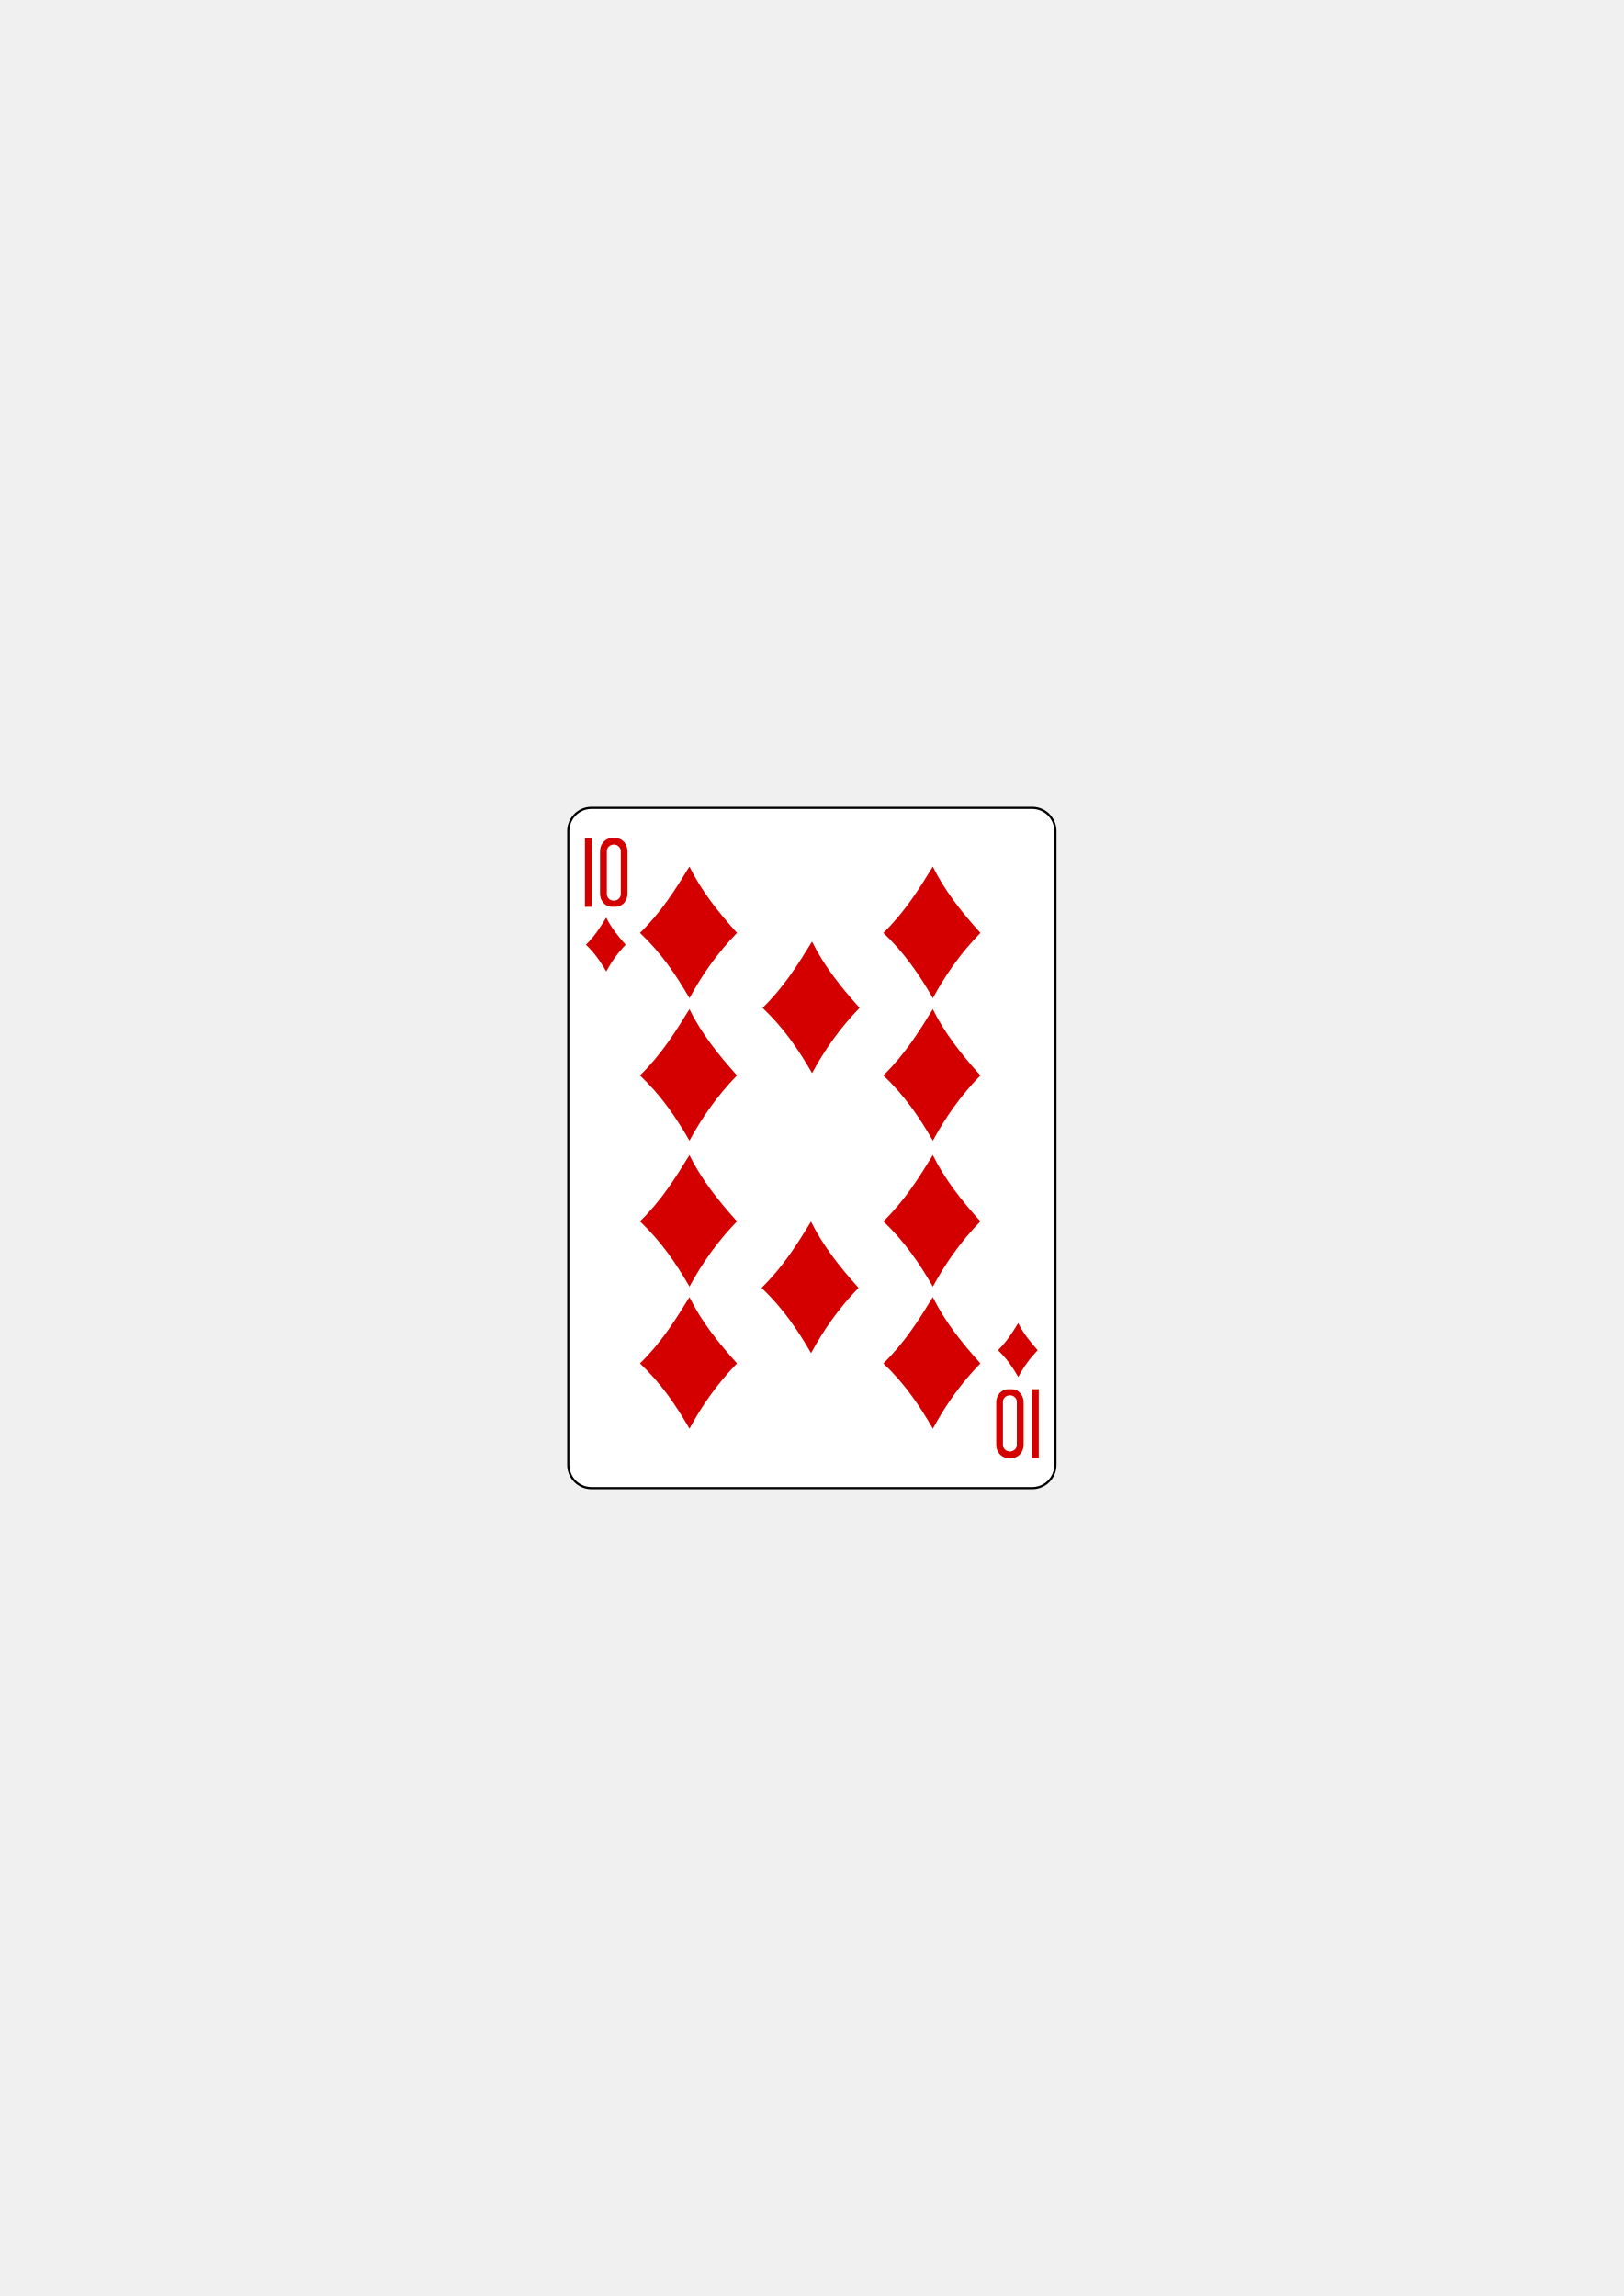
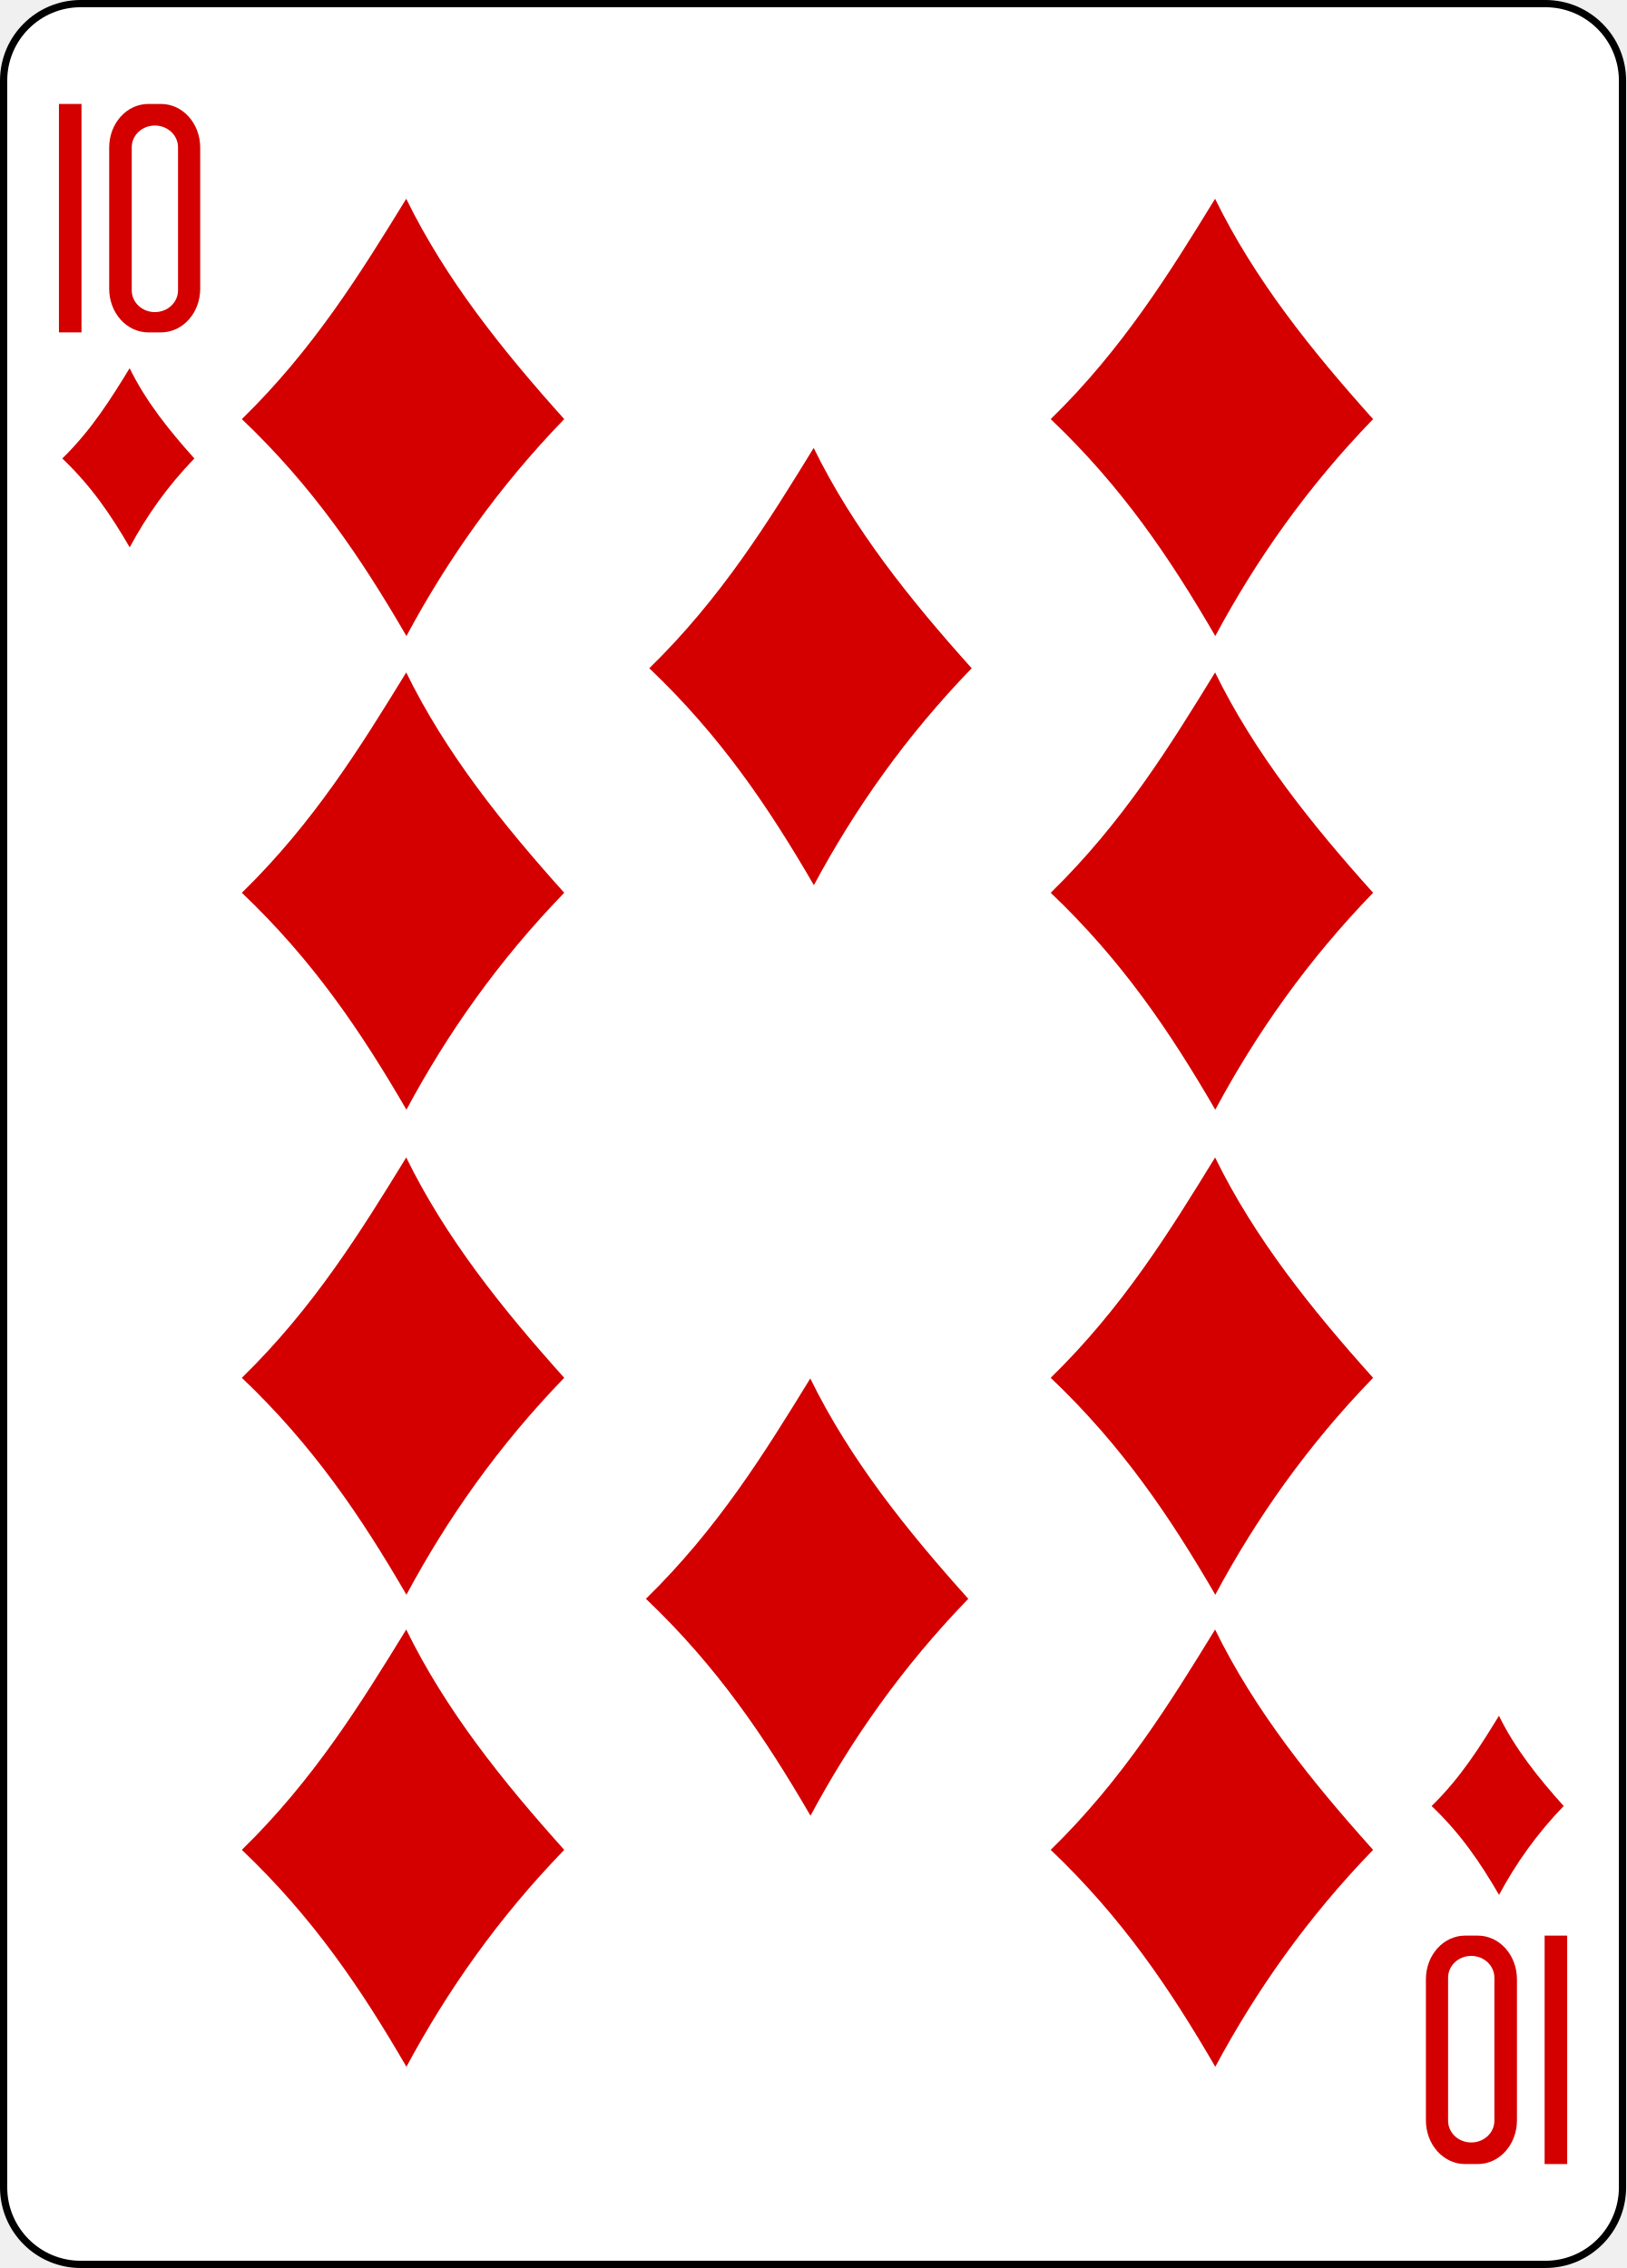
- <svg xmlns="http://www.w3.org/2000/svg" width="744.094" height="1052.362" id="svg4423" version="1.1">
+ <svg xmlns="http://www.w3.org/2000/svg" width="224.225" height="312.808" id="svg4423" version="1.1">
  <defs id="defs4425" />
-   <g id="layer1">
+   <g id="layer1" transform="translate(-259.9347,-369.7772)">
    <g id="g8795-8" style="display:inline" transform="translate(-6443.953,2805.276)">
      <rect ry="10.63" rx="10.63" style="fill:#ffffff;fill-opacity:1;stroke:#000000;stroke-width:0.997;stroke-miterlimit:4;stroke-opacity:1;stroke-dasharray:none;display:inline" id="rect6365-80" width="223.228" height="311.811" x="6704.386" y="-2435" />
      <g id="g8612-8" transform="matrix(0.3010621,0,0,0.3010621,5267.56,-1982.703)" style="fill:#d40000;fill-opacity:1">
        <path style="fill:#d40000;fill-opacity:1" d="m 4881.636,-1311.994 c 32.952,-32.158 54.594,-67.22 75.29,-100.939 18.15,37.102 44.197,69.561 72.364,100.939 -30.137,31.118 -53.494,64.393 -72.274,99.374 -20.818,-35.859 -42.736,-68.33 -75.381,-99.374 z" id="path3327-7" />
        <path id="path3333" d="m 4881.636,-1094.994 c 32.952,-32.158 54.594,-67.22 75.29,-100.939 18.15,37.102 44.197,69.561 72.364,100.939 -30.137,31.118 -53.494,64.393 -72.274,99.374 -20.818,-35.859 -42.736,-68.33 -75.381,-99.374 z" style="fill:#d40000;fill-opacity:1" />
        <path style="fill:#d40000;fill-opacity:1" d="m 4881.636,-872.791 c 32.952,-32.158 54.594,-67.22 75.29,-100.939 18.15,37.102 44.197,69.561 72.365,100.939 -30.137,31.118 -53.494,64.393 -72.274,99.374 -20.818,-35.859 -42.736,-68.33 -75.381,-99.374 z" id="path3335" />
        <path id="path3337" d="m 4881.636,-656.538 c 32.952,-32.158 54.594,-67.22 75.29,-100.939 18.15,37.102 44.197,69.561 72.365,100.939 -30.137,31.118 -53.494,64.393 -72.274,99.374 -20.818,-35.859 -42.736,-68.33 -75.381,-99.374 z" style="fill:#d40000;fill-opacity:1" />
        <path style="fill:#d40000;fill-opacity:1" d="m 5068.253,-1197.853 c 32.952,-32.158 54.594,-67.22 75.29,-100.939 18.15,37.102 44.197,69.561 72.365,100.939 -30.137,31.118 -53.494,64.393 -72.274,99.374 -20.818,-35.859 -42.736,-68.33 -75.381,-99.374 z" id="path3339" />
        <path id="path3343" d="m 5066.7,-771.556 c 32.952,-32.158 54.594,-67.22 75.29,-100.939 18.15,37.102 44.197,69.561 72.365,100.939 -30.137,31.118 -53.494,64.393 -72.274,99.374 -20.818,-35.859 -42.736,-68.33 -75.381,-99.374 z" style="fill:#d40000;fill-opacity:1" />
        <path style="fill:#d40000;fill-opacity:1" d="m 5252.101,-1311.994 c 32.952,-32.158 54.594,-67.22 75.29,-100.939 18.15,37.102 44.197,69.561 72.365,100.939 -30.137,31.118 -53.494,64.393 -72.274,99.374 -20.818,-35.859 -42.736,-68.33 -75.381,-99.374 z" id="path3345" />
        <path id="path3351" d="m 5252.101,-1094.994 c 32.952,-32.158 54.594,-67.22 75.29,-100.939 18.15,37.102 44.197,69.561 72.365,100.939 -30.137,31.118 -53.494,64.393 -72.274,99.374 -20.818,-35.859 -42.736,-68.33 -75.381,-99.374 z" style="fill:#d40000;fill-opacity:1" />
        <path style="fill:#d40000;fill-opacity:1" d="m 5252.101,-872.791 c 32.952,-32.158 54.594,-67.22 75.29,-100.939 18.15,37.102 44.197,69.561 72.365,100.939 -30.137,31.118 -53.494,64.393 -72.274,99.374 -20.818,-35.859 -42.736,-68.33 -75.381,-99.374 z" id="path3353" />
        <path id="path3355" d="m 5252.101,-656.538 c 32.952,-32.158 54.594,-67.22 75.29,-100.939 18.15,37.102 44.197,69.561 72.365,100.939 -30.137,31.118 -53.494,64.393 -72.274,99.374 -20.818,-35.859 -42.736,-68.33 -75.381,-99.374 z" style="fill:#d40000;fill-opacity:1" />
        <path style="fill:#d40000;fill-opacity:1" d="m 5426.564,-676.617 c 13.499,-13.173 22.364,-27.536 30.842,-41.349 7.435,15.199 18.105,28.495 29.644,41.349 -12.346,12.747 -21.914,26.378 -29.607,40.708 -8.528,-14.689 -17.506,-27.991 -30.879,-40.708 z" id="path3702" />
        <path id="path3704" d="m 4799.401,-1293.956 c 13.499,-13.173 22.364,-27.536 30.842,-41.349 7.435,15.199 18.105,28.495 29.644,41.349 -12.346,12.747 -21.914,26.378 -29.607,40.708 -8.528,-14.689 -17.506,-27.991 -30.879,-40.708 z" style="fill:#d40000;fill-opacity:1" />
        <path id="path7216-7" d="m 4797.862,-1351.724 0,-104.652 10.333,0 0,104.652 z" style="fill:#d40000;fill-opacity:1;display:inline" />
        <path id="rect7235-8" d="m 4838.815,-1456.376 c -9.945,0 -17.941,8.924 -17.941,20.004 l 0,64.644 c 0,11.08 7.995,20.004 17.941,20.004 l 5.796,0 c 9.945,0 17.956,-8.924 17.956,-20.004 l 0,-64.644 c 0,-11.08 -8.011,-20.004 -17.956,-20.004 l -5.796,0 z m 2.993,9.892 c 5.874,0 10.601,4.441 10.601,9.971 l 0,65.51 c 0,5.53 -4.726,9.986 -10.601,9.986 -5.874,0 -10.601,-4.457 -10.601,-9.986 l 0,-65.51 c 0,-5.53 4.726,-9.971 10.601,-9.971 z" style="fill:#d40000;fill-opacity:1;stroke:none;display:inline" />
        <g style="fill:#d40000;fill-opacity:1;display:inline" id="g7984-38" transform="matrix(-0.5040424,0,0,-0.5040424,7403.638,312.0782)">
          <path id="path7986-3" d="m 3799.25,1843.75 0,-207.625 20.5,0 0,207.625 z" style="fill:#d40000;fill-opacity:1;display:inline" />
          <path id="path7988-7" d="m 3880.5,1636.125 c -19.731,0 -35.594,17.704 -35.594,39.688 l 0,128.25 c 0,21.983 15.863,39.688 35.594,39.688 l 11.5,0 c 19.731,0 35.625,-17.704 35.625,-39.688 l 0,-128.25 c 0,-21.983 -15.894,-39.688 -35.625,-39.688 l -11.5,0 z m 5.938,19.625 c 11.654,0 21.031,8.81 21.031,19.781 l 0,129.969 c 0,10.971 -9.377,19.812 -21.031,19.812 -11.654,0 -21.031,-8.842 -21.031,-19.812 l 0,-129.969 c 0,-10.971 9.377,-19.781 21.031,-19.781 z" style="fill:#d40000;fill-opacity:1;stroke:none" />
        </g>
      </g>
    </g>
  </g>
</svg>
